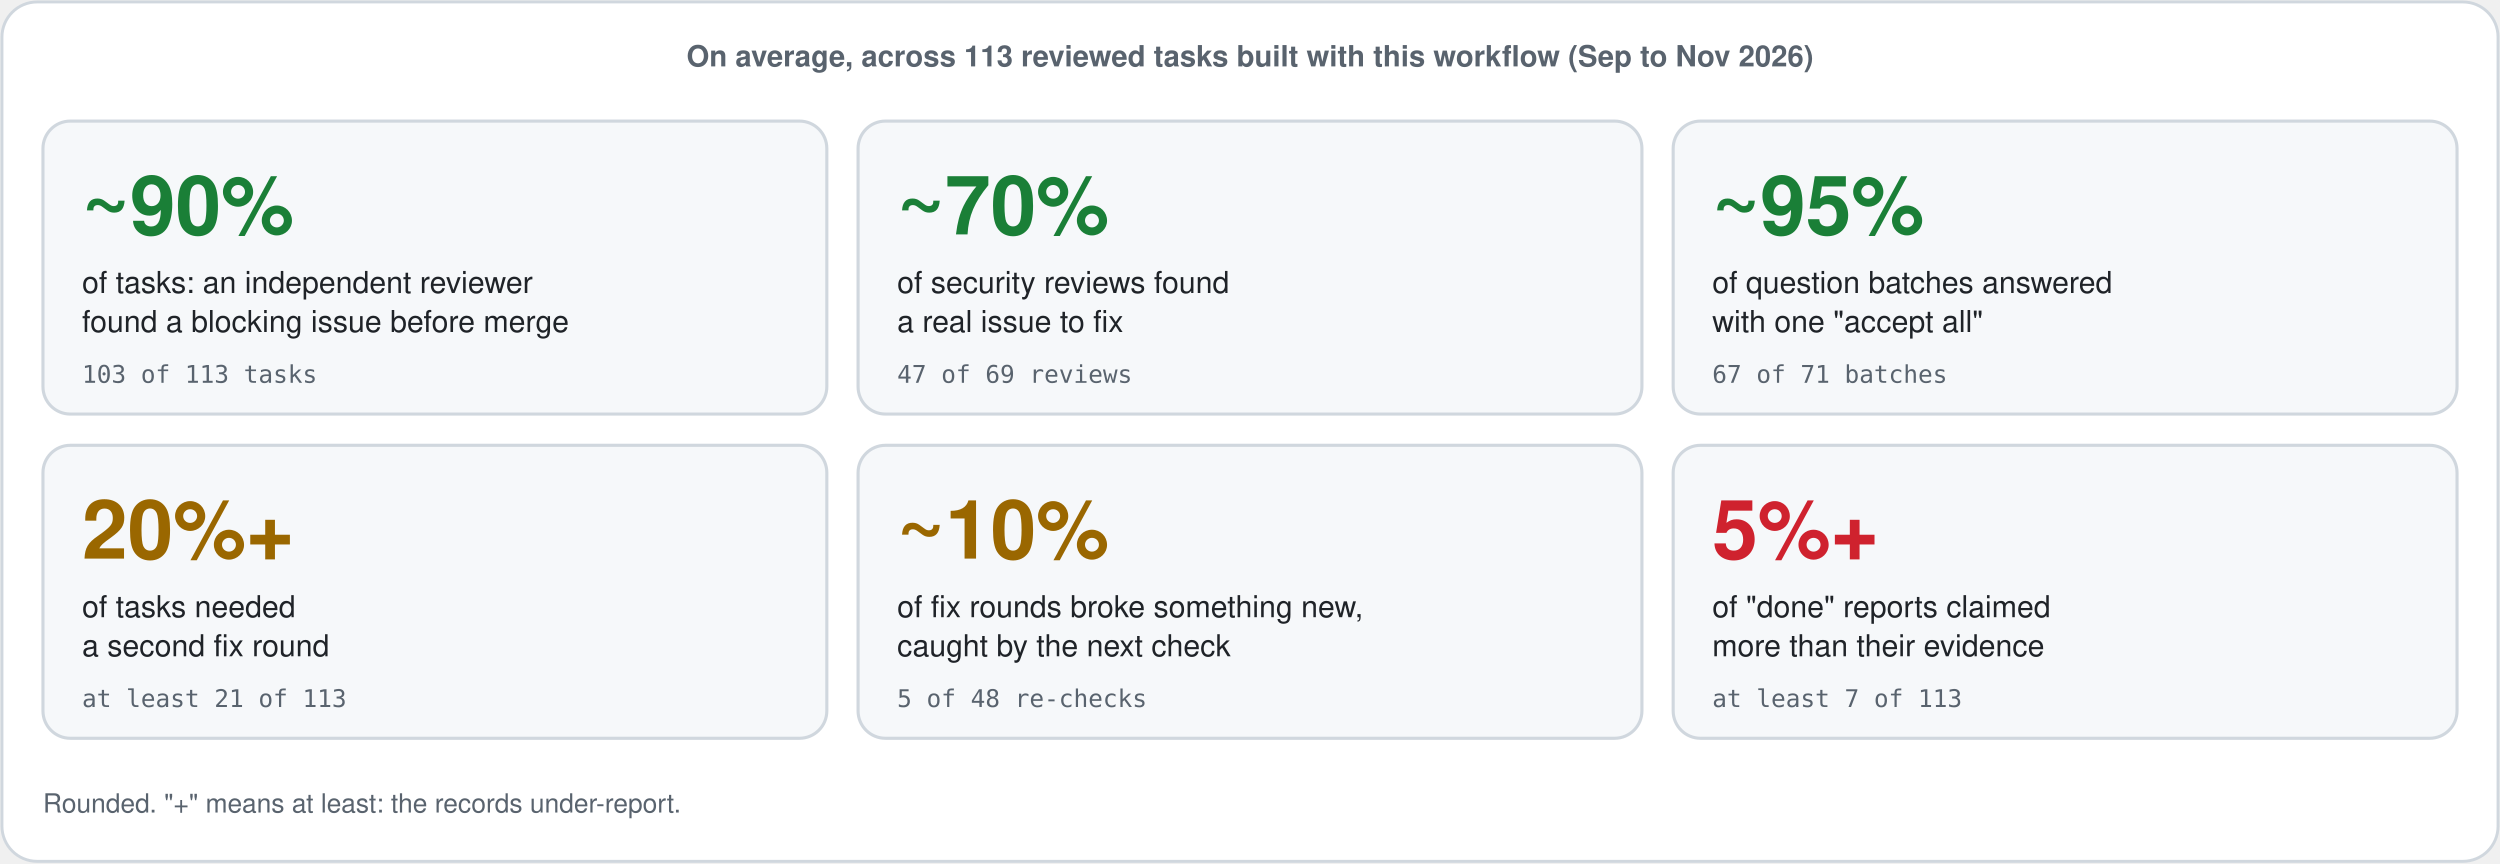
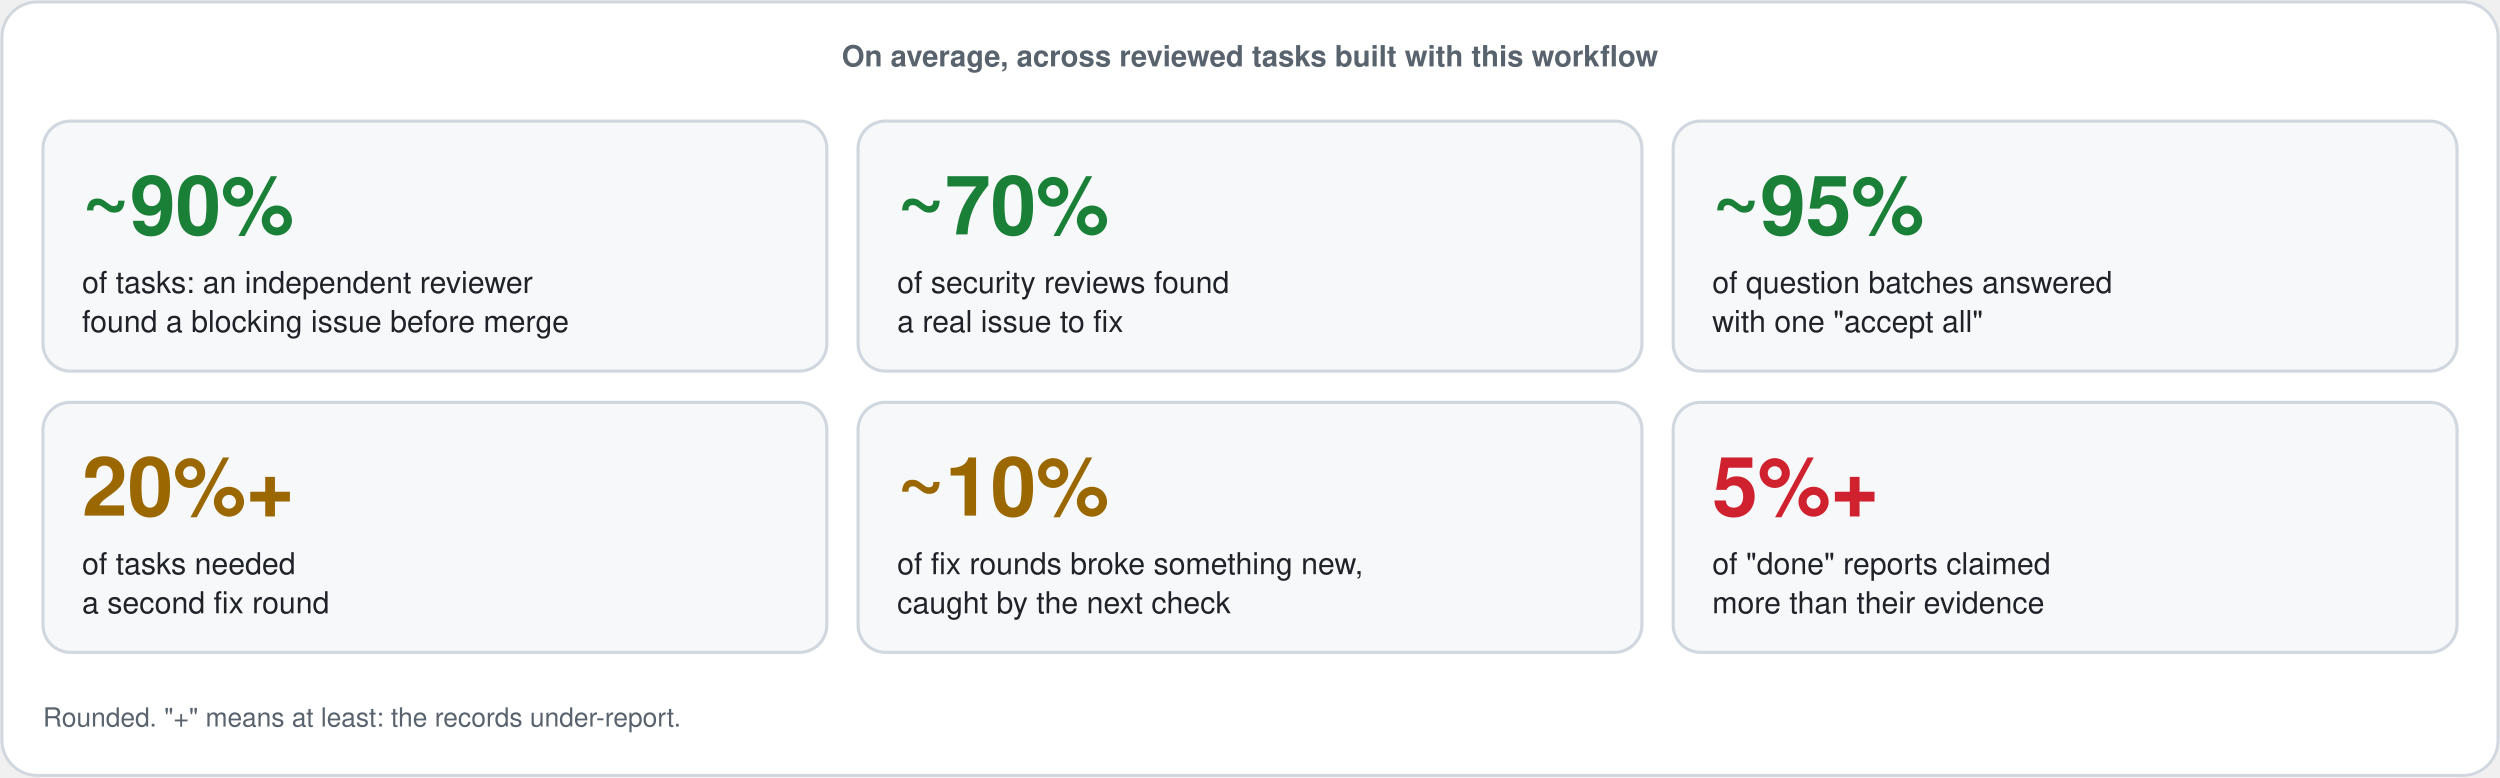
- <svg xmlns="http://www.w3.org/2000/svg" viewBox="0 0 1280 442" width="1280" height="442" role="img" aria-label="What the loop catches, on average across 113 reviewed tasks built with this workflow, September to November 2026: about 90% of tasks had a blocking issue found by an independent reviewer before merge; about 70% of security reviews found a real issue; about 95% of question batches were answered with one accept all; at least 20% of tasks needed a second fix round; about 10% of fix rounds broke something new that the next check caught; at least 5% of done reports claimed more than their evidence.">
-   <rect x="1" y="1" width="1278" height="440" rx="18" fill="#ffffff" stroke="#d0d7de" stroke-width="1.5" />
-   <text x="640" y="34" text-anchor="middle" font-family="-apple-system, BlinkMacSystemFont, 'Segoe UI', Helvetica, Arial, sans-serif" font-size="15" font-weight="600" fill="#59636e">On average, across 113 reviewed tasks built with this workflow (Sep to Nov 2026)</text>
-   <rect x="22" y="62" width="401.333" height="150" rx="14" fill="#f6f8fa" stroke="#d0d7de" stroke-width="1.6" />
+ <svg xmlns="http://www.w3.org/2000/svg" viewBox="0 0 1280 398" width="1280" height="398" role="img" aria-label="What the loop catches, on average across reviewed tasks built with this workflow: about 90% of tasks had a blocking issue found by an independent reviewer before merge; about 70% of security reviews found a real issue; about 95% of question batches were answered with one accept all; at least 20% of tasks needed a second fix round; about 10% of fix rounds broke something new that the next check caught; at least 5% of done reports claimed more than their evidence.">
+   <rect x="1" y="1" width="1278" height="396" rx="18" fill="#ffffff" stroke="#d0d7de" stroke-width="1.5" />
+   <text x="640" y="34" text-anchor="middle" font-family="-apple-system, BlinkMacSystemFont, 'Segoe UI', Helvetica, Arial, sans-serif" font-size="15" font-weight="600" fill="#59636e">On average, across reviewed tasks built with this workflow</text>
+   <rect x="22" y="62" width="401.333" height="128" rx="14" fill="#f6f8fa" stroke="#d0d7de" stroke-width="1.6" />
  <text x="42" y="120" font-family="-apple-system, BlinkMacSystemFont, 'Segoe UI', Helvetica, Arial, sans-serif" font-size="42" font-weight="700" fill="#1a7f37">~90%</text>
  <text x="42" y="150" font-family="-apple-system, BlinkMacSystemFont, 'Segoe UI', Helvetica, Arial, sans-serif" font-size="15.5" fill="#1f2328">of tasks: an independent reviewer</text>
  <text x="42" y="170" font-family="-apple-system, BlinkMacSystemFont, 'Segoe UI', Helvetica, Arial, sans-serif" font-size="15.5" fill="#1f2328">found a blocking issue before merge</text>
-   <text x="42" y="196" font-family="ui-monospace, SFMono-Regular, Menlo, Consolas, monospace" font-size="12.5" fill="#59636e">103 of 113 tasks</text>
-   <rect x="439.333" y="62" width="401.333" height="150" rx="14" fill="#f6f8fa" stroke="#d0d7de" stroke-width="1.6" />
+   <rect x="439.333" y="62" width="401.333" height="128" rx="14" fill="#f6f8fa" stroke="#d0d7de" stroke-width="1.6" />
  <text x="459.333" y="120" font-family="-apple-system, BlinkMacSystemFont, 'Segoe UI', Helvetica, Arial, sans-serif" font-size="42" font-weight="700" fill="#1a7f37">~70%</text>
  <text x="459.333" y="150" font-family="-apple-system, BlinkMacSystemFont, 'Segoe UI', Helvetica, Arial, sans-serif" font-size="15.5" fill="#1f2328">of security reviews found</text>
  <text x="459.333" y="170" font-family="-apple-system, BlinkMacSystemFont, 'Segoe UI', Helvetica, Arial, sans-serif" font-size="15.5" fill="#1f2328">a real issue to fix</text>
-   <text x="459.333" y="196" font-family="ui-monospace, SFMono-Regular, Menlo, Consolas, monospace" font-size="12.5" fill="#59636e">47 of 69 reviews</text>
-   <rect x="856.667" y="62" width="401.333" height="150" rx="14" fill="#f6f8fa" stroke="#d0d7de" stroke-width="1.6" />
+   <rect x="856.667" y="62" width="401.333" height="128" rx="14" fill="#f6f8fa" stroke="#d0d7de" stroke-width="1.6" />
  <text x="876.667" y="120" font-family="-apple-system, BlinkMacSystemFont, 'Segoe UI', Helvetica, Arial, sans-serif" font-size="42" font-weight="700" fill="#1a7f37">~95%</text>
  <text x="876.667" y="150" font-family="-apple-system, BlinkMacSystemFont, 'Segoe UI', Helvetica, Arial, sans-serif" font-size="15.5" fill="#1f2328">of question batches answered</text>
  <text x="876.667" y="170" font-family="-apple-system, BlinkMacSystemFont, 'Segoe UI', Helvetica, Arial, sans-serif" font-size="15.5" fill="#1f2328">with one "accept all"</text>
-   <text x="876.667" y="196" font-family="ui-monospace, SFMono-Regular, Menlo, Consolas, monospace" font-size="12.5" fill="#59636e">67 of 71 batches</text>
-   <rect x="22" y="228" width="401.333" height="150" rx="14" fill="#f6f8fa" stroke="#d0d7de" stroke-width="1.6" />
-   <text x="42" y="286" font-family="-apple-system, BlinkMacSystemFont, 'Segoe UI', Helvetica, Arial, sans-serif" font-size="42" font-weight="700" fill="#9a6700">20%+</text>
-   <text x="42" y="316" font-family="-apple-system, BlinkMacSystemFont, 'Segoe UI', Helvetica, Arial, sans-serif" font-size="15.5" fill="#1f2328">of tasks needed</text>
-   <text x="42" y="336" font-family="-apple-system, BlinkMacSystemFont, 'Segoe UI', Helvetica, Arial, sans-serif" font-size="15.5" fill="#1f2328">a second fix round</text>
-   <text x="42" y="362" font-family="ui-monospace, SFMono-Regular, Menlo, Consolas, monospace" font-size="12.5" fill="#59636e">at least 21 of 113</text>
-   <rect x="439.333" y="228" width="401.333" height="150" rx="14" fill="#f6f8fa" stroke="#d0d7de" stroke-width="1.6" />
-   <text x="459.333" y="286" font-family="-apple-system, BlinkMacSystemFont, 'Segoe UI', Helvetica, Arial, sans-serif" font-size="42" font-weight="700" fill="#9a6700">~10%</text>
-   <text x="459.333" y="316" font-family="-apple-system, BlinkMacSystemFont, 'Segoe UI', Helvetica, Arial, sans-serif" font-size="15.5" fill="#1f2328">of fix rounds broke something new,</text>
-   <text x="459.333" y="336" font-family="-apple-system, BlinkMacSystemFont, 'Segoe UI', Helvetica, Arial, sans-serif" font-size="15.5" fill="#1f2328">caught by the next check</text>
-   <text x="459.333" y="362" font-family="ui-monospace, SFMono-Regular, Menlo, Consolas, monospace" font-size="12.5" fill="#59636e">5 of 48 re-checks</text>
-   <rect x="856.667" y="228" width="401.333" height="150" rx="14" fill="#f6f8fa" stroke="#d0d7de" stroke-width="1.6" />
-   <text x="876.667" y="286" font-family="-apple-system, BlinkMacSystemFont, 'Segoe UI', Helvetica, Arial, sans-serif" font-size="42" font-weight="700" fill="#cf222e">5%+</text>
-   <text x="876.667" y="316" font-family="-apple-system, BlinkMacSystemFont, 'Segoe UI', Helvetica, Arial, sans-serif" font-size="15.5" fill="#1f2328">of "done" reports claimed</text>
-   <text x="876.667" y="336" font-family="-apple-system, BlinkMacSystemFont, 'Segoe UI', Helvetica, Arial, sans-serif" font-size="15.5" fill="#1f2328">more than their evidence</text>
-   <text x="876.667" y="362" font-family="ui-monospace, SFMono-Regular, Menlo, Consolas, monospace" font-size="12.5" fill="#59636e">at least 7 of 113</text>
-   <text x="22" y="416" font-family="-apple-system, BlinkMacSystemFont, 'Segoe UI', Helvetica, Arial, sans-serif" font-size="13.5" fill="#59636e">Rounded. "+" means at least: the records under-report.</text>
+   <rect x="22" y="206" width="401.333" height="128" rx="14" fill="#f6f8fa" stroke="#d0d7de" stroke-width="1.6" />
+   <text x="42" y="264" font-family="-apple-system, BlinkMacSystemFont, 'Segoe UI', Helvetica, Arial, sans-serif" font-size="42" font-weight="700" fill="#9a6700">20%+</text>
+   <text x="42" y="294" font-family="-apple-system, BlinkMacSystemFont, 'Segoe UI', Helvetica, Arial, sans-serif" font-size="15.5" fill="#1f2328">of tasks needed</text>
+   <text x="42" y="314" font-family="-apple-system, BlinkMacSystemFont, 'Segoe UI', Helvetica, Arial, sans-serif" font-size="15.5" fill="#1f2328">a second fix round</text>
+   <rect x="439.333" y="206" width="401.333" height="128" rx="14" fill="#f6f8fa" stroke="#d0d7de" stroke-width="1.6" />
+   <text x="459.333" y="264" font-family="-apple-system, BlinkMacSystemFont, 'Segoe UI', Helvetica, Arial, sans-serif" font-size="42" font-weight="700" fill="#9a6700">~10%</text>
+   <text x="459.333" y="294" font-family="-apple-system, BlinkMacSystemFont, 'Segoe UI', Helvetica, Arial, sans-serif" font-size="15.5" fill="#1f2328">of fix rounds broke something new,</text>
+   <text x="459.333" y="314" font-family="-apple-system, BlinkMacSystemFont, 'Segoe UI', Helvetica, Arial, sans-serif" font-size="15.5" fill="#1f2328">caught by the next check</text>
+   <rect x="856.667" y="206" width="401.333" height="128" rx="14" fill="#f6f8fa" stroke="#d0d7de" stroke-width="1.6" />
+   <text x="876.667" y="264" font-family="-apple-system, BlinkMacSystemFont, 'Segoe UI', Helvetica, Arial, sans-serif" font-size="42" font-weight="700" fill="#cf222e">5%+</text>
+   <text x="876.667" y="294" font-family="-apple-system, BlinkMacSystemFont, 'Segoe UI', Helvetica, Arial, sans-serif" font-size="15.5" fill="#1f2328">of "done" reports claimed</text>
+   <text x="876.667" y="314" font-family="-apple-system, BlinkMacSystemFont, 'Segoe UI', Helvetica, Arial, sans-serif" font-size="15.5" fill="#1f2328">more than their evidence</text>
+   <text x="22" y="372" font-family="-apple-system, BlinkMacSystemFont, 'Segoe UI', Helvetica, Arial, sans-serif" font-size="13.5" fill="#59636e">Rounded. "+" means at least: the records under-report.</text>
</svg>
